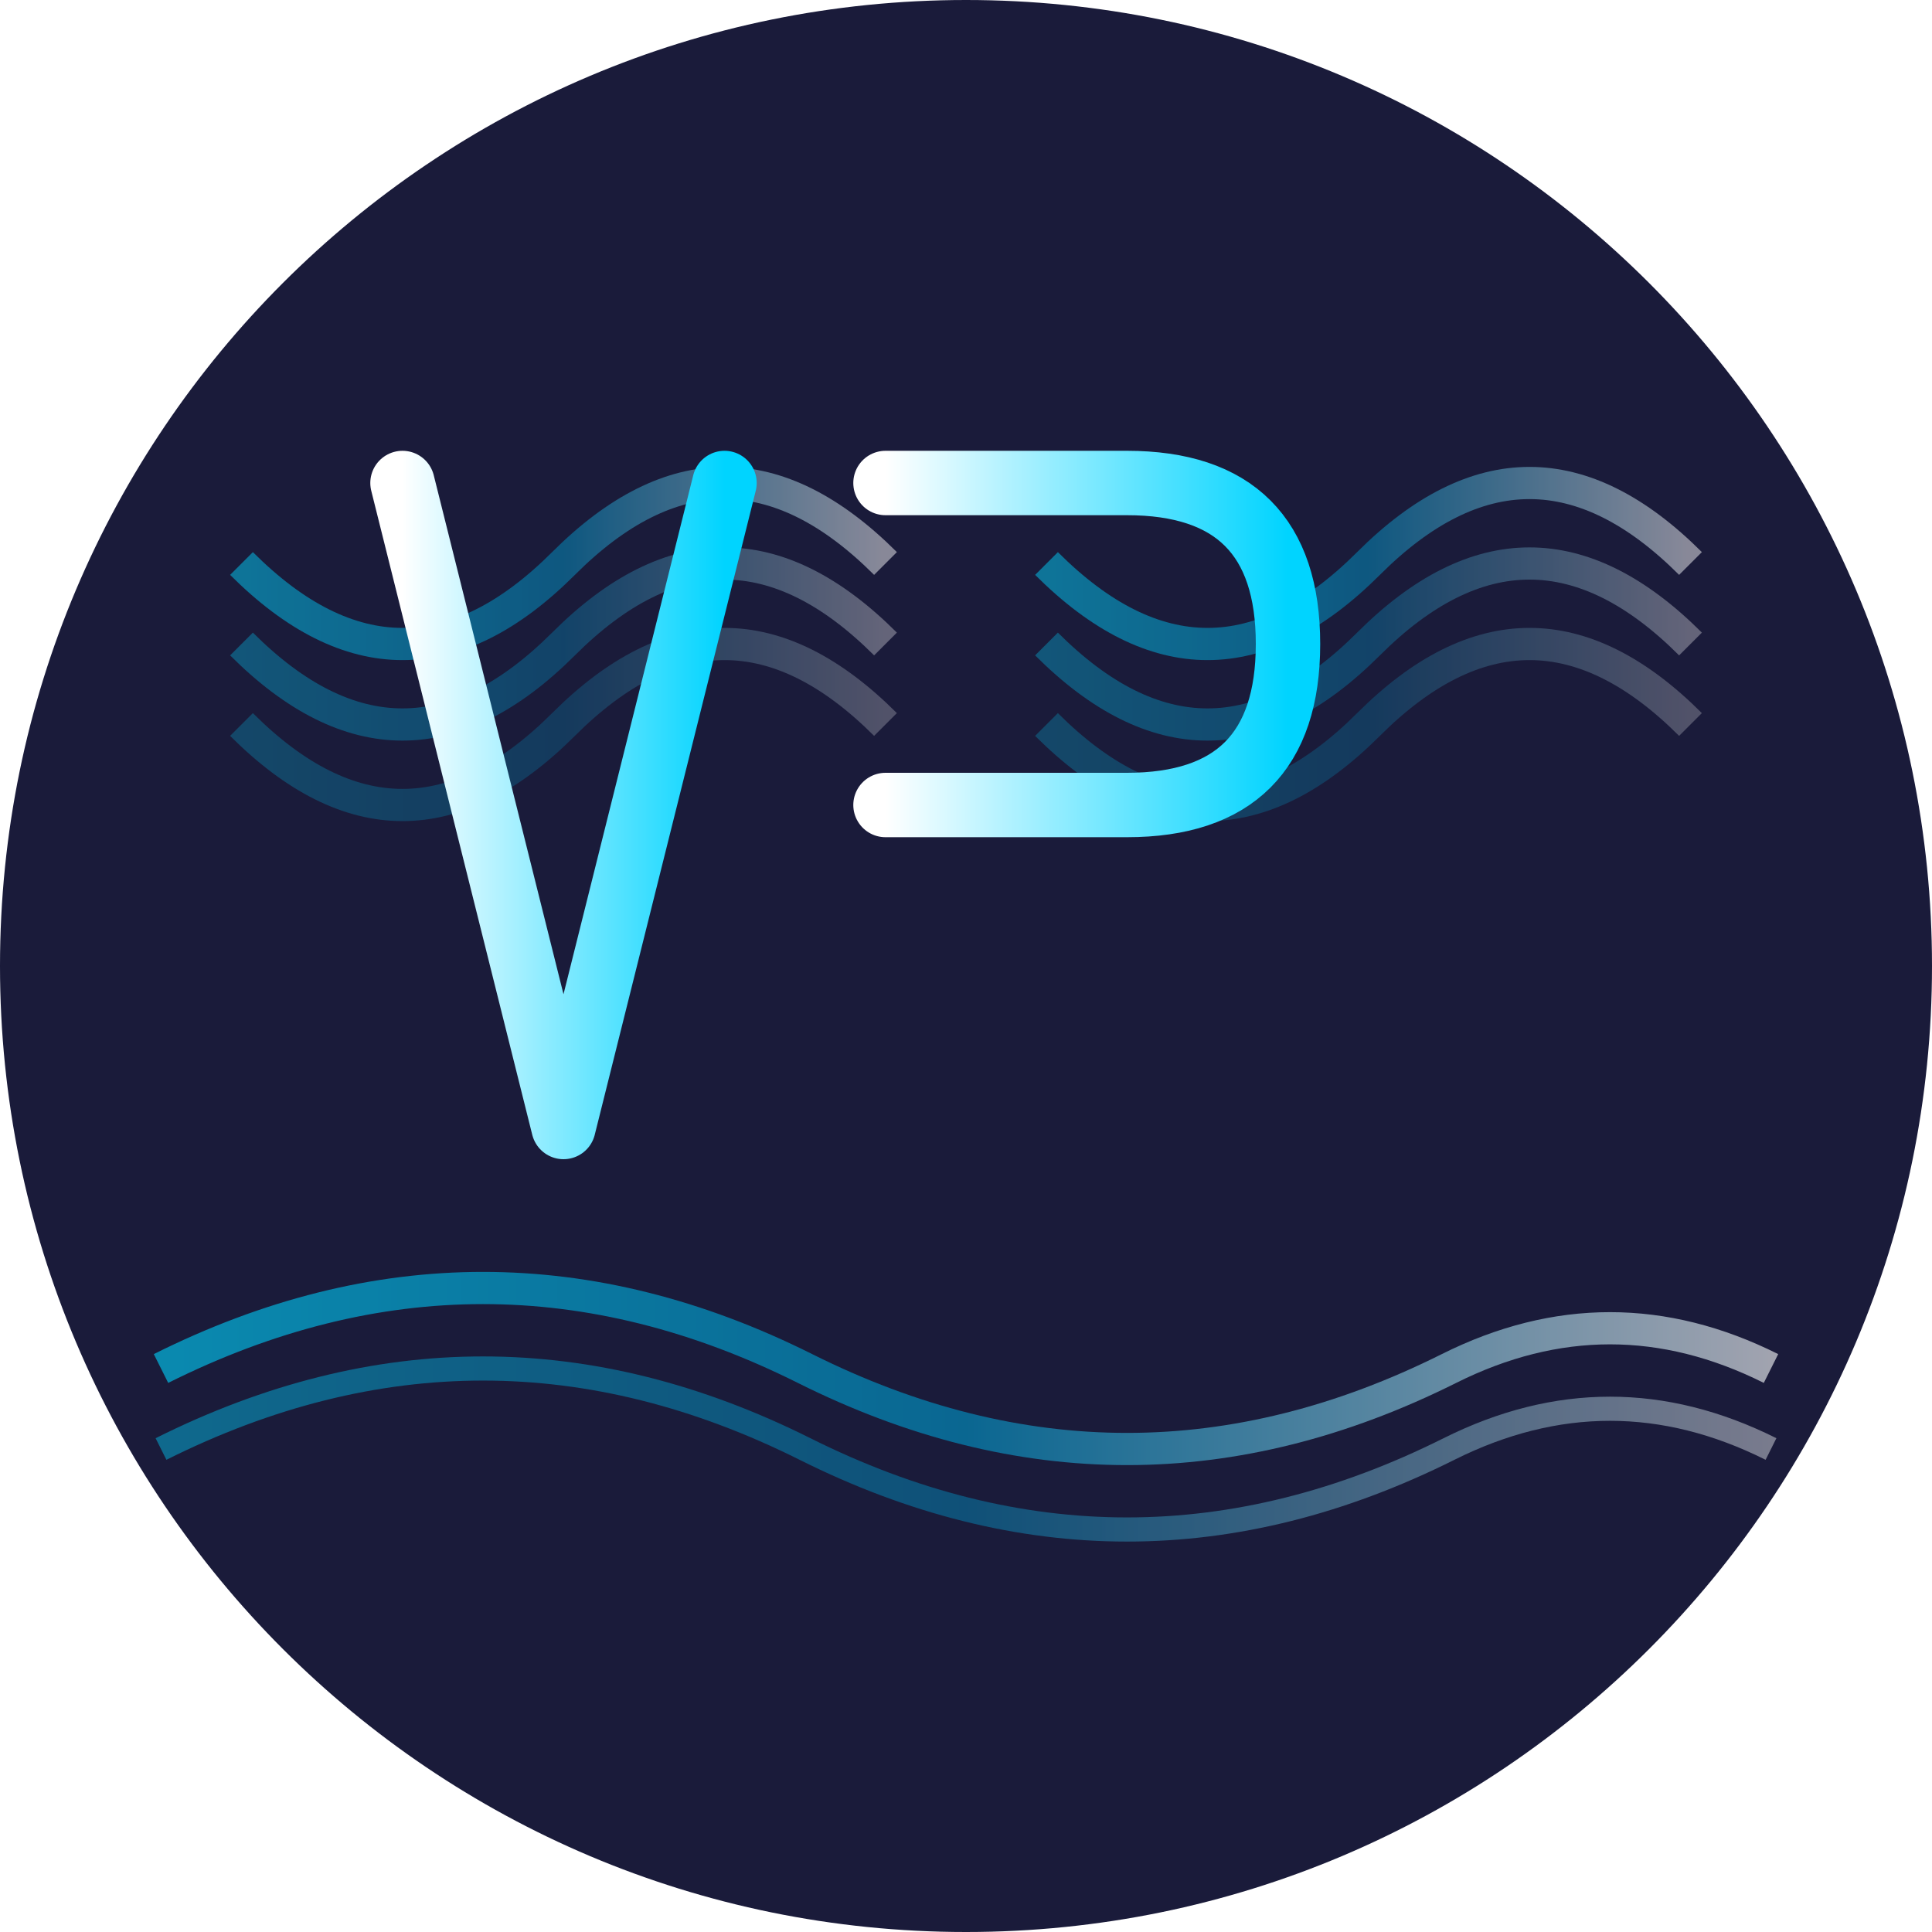
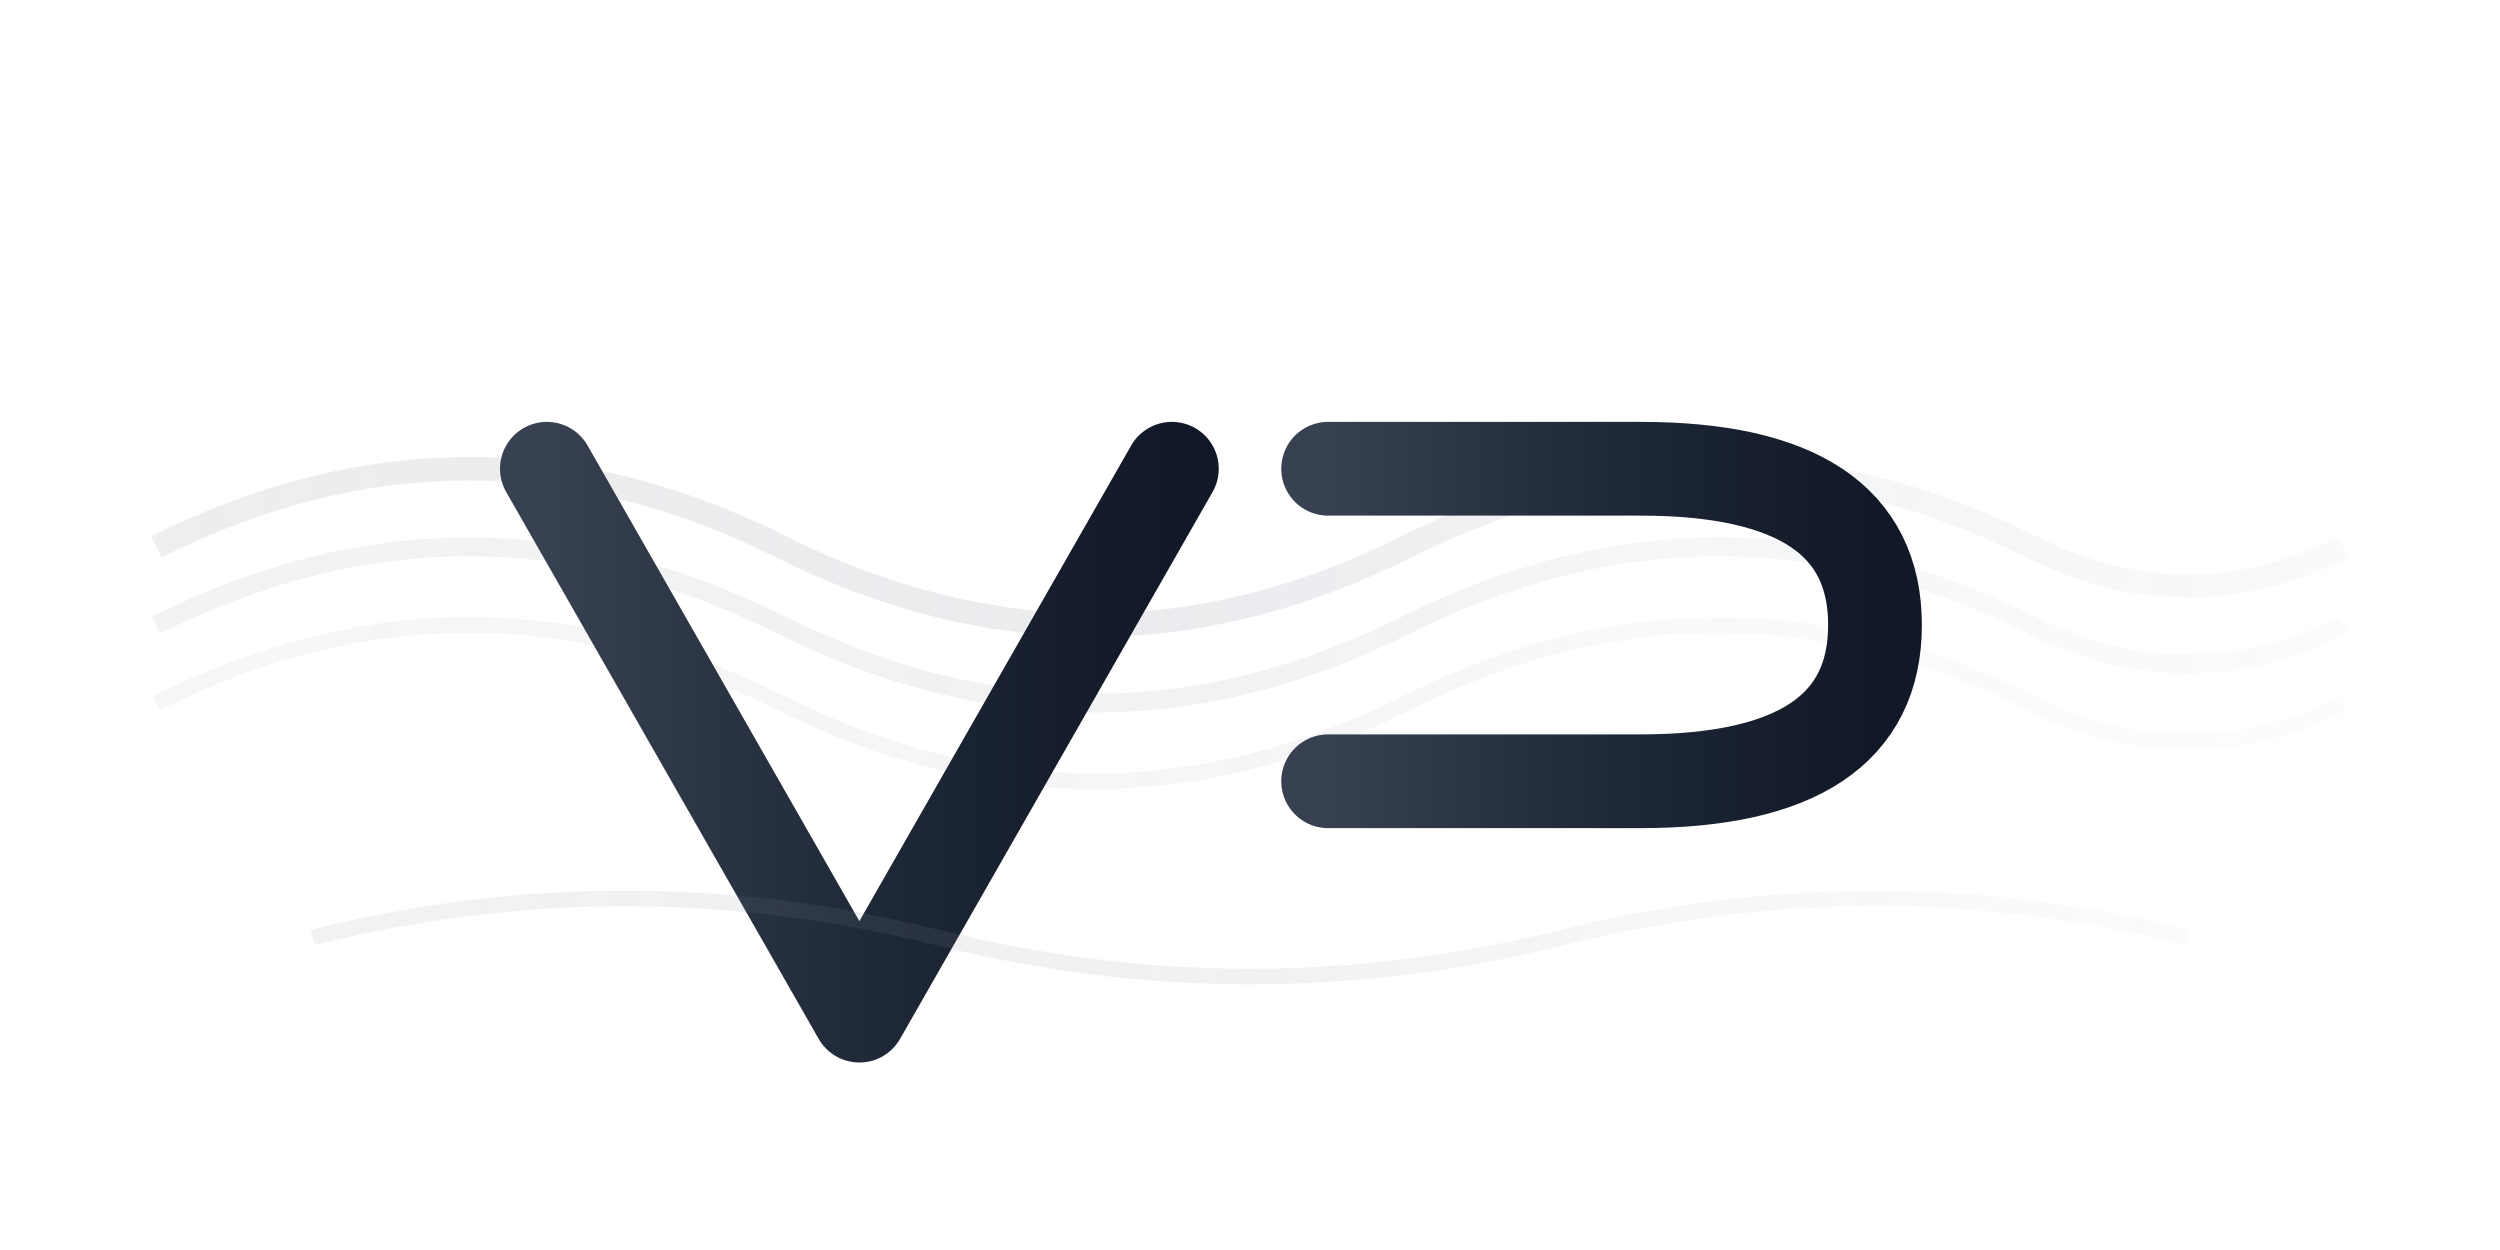
- <svg xmlns="http://www.w3.org/2000/svg" width="120" height="120" viewBox="0 0 120 120" fill="none">
-   <circle cx="60" cy="60" r="60" fill="#1a1b3a" />
+ <svg xmlns="http://www.w3.org/2000/svg" width="160" height="80" viewBox="0 0 160 80" fill="none">
  <defs>
+     <linearGradient id="vpGradient" x1="0%" y1="0%" x2="100%" y2="0%">
+       <stop offset="0%" style="stop-color:#374151;stop-opacity:1" />
+       <stop offset="50%" style="stop-color:#1f2937;stop-opacity:1" />
+       <stop offset="100%" style="stop-color:#111827;stop-opacity:1" />
+     </linearGradient>
    <linearGradient id="waveGradient" x1="0%" y1="0%" x2="100%" y2="0%">
-       <stop offset="0%" style="stop-color:#00d4ff;stop-opacity:1" />
-       <stop offset="50%" style="stop-color:#0099cc;stop-opacity:1" />
-       <stop offset="100%" style="stop-color:#ffffff;stop-opacity:1" />
-     </linearGradient>
-     <linearGradient id="textGradient" x1="0%" y1="0%" x2="100%" y2="0%">
-       <stop offset="0%" style="stop-color:#ffffff;stop-opacity:1" />
-       <stop offset="100%" style="stop-color:#00d4ff;stop-opacity:1" />
+       <stop offset="0%" style="stop-color:#6b7280;stop-opacity:0.3" />
+       <stop offset="50%" style="stop-color:#9ca3af;stop-opacity:0.5" />
+       <stop offset="100%" style="stop-color:#d1d5db;stop-opacity:0.3" />
    </linearGradient>
  </defs>
-   <g opacity="0.8">
-     <path d="M15 35 Q25 45 35 35 Q45 25 55 35" stroke="url(#waveGradient)" stroke-width="2" fill="none" opacity="0.6" />
-     <path d="M15 40 Q25 50 35 40 Q45 30 55 40" stroke="url(#waveGradient)" stroke-width="2" fill="none" opacity="0.4" />
-     <path d="M15 45 Q25 55 35 45 Q45 35 55 45" stroke="url(#waveGradient)" stroke-width="2" fill="none" opacity="0.3" />
-     <path d="M65 35 Q75 45 85 35 Q95 25 105 35" stroke="url(#waveGradient)" stroke-width="2" fill="none" opacity="0.6" />
-     <path d="M65 40 Q75 50 85 40 Q95 30 105 40" stroke="url(#waveGradient)" stroke-width="2" fill="none" opacity="0.4" />
-     <path d="M65 45 Q75 55 85 45 Q95 35 105 45" stroke="url(#waveGradient)" stroke-width="2" fill="none" opacity="0.3" />
+   <g opacity="0.4">
+     <path d="M10 35 Q30 25 50 35 Q70 45 90 35 Q110 25 130 35 Q140 40 150 35" stroke="url(#waveGradient)" stroke-width="1.5" fill="none" />
+     <path d="M10 40 Q30 30 50 40 Q70 50 90 40 Q110 30 130 40 Q140 45 150 40" stroke="url(#waveGradient)" stroke-width="1.2" fill="none" opacity="0.7" />
+     <path d="M10 45 Q30 35 50 45 Q70 55 90 45 Q110 35 130 45 Q140 50 150 45" stroke="url(#waveGradient)" stroke-width="1" fill="none" opacity="0.5" />
  </g>
-   <g>
-     <path d="M25 30 L35 70 L45 30" stroke="url(#textGradient)" stroke-width="4" fill="none" stroke-linecap="round" stroke-linejoin="round" />
-     <g>
-       <path d="M55 30 L55 70" stroke="url(#textGradient)" stroke-width="4" fill="none" stroke-linecap="round" />
-       <path d="M55 30 L70 30 Q80 30 80 40 Q80 50 70 50 L55 50" stroke="url(#textGradient)" stroke-width="4" fill="none" stroke-linecap="round" stroke-linejoin="round" />
+   <g transform="translate(20, 15)">
+     <path d="M15 15 L35 50 L55 15" stroke="url(#vpGradient)" stroke-width="6" fill="none" stroke-linecap="round" stroke-linejoin="round" />
+     <g transform="translate(65, 0)">
+       <path d="M0 15 L0 50" stroke="url(#vpGradient)" stroke-width="6" fill="none" stroke-linecap="round" />
+       <path d="M0 15 L20 15 Q35 15 35 25 Q35 35 20 35 L0 35" stroke="url(#vpGradient)" stroke-width="6" fill="none" stroke-linecap="round" stroke-linejoin="round" />
    </g>
  </g>
-   <g opacity="0.6">
-     <path d="M10 85 Q30 75 50 85 Q70 95 90 85 Q100 80 110 85" stroke="url(#waveGradient)" stroke-width="2" fill="none" />
-     <path d="M10 90 Q30 80 50 90 Q70 100 90 90 Q100 85 110 90" stroke="url(#waveGradient)" stroke-width="1.5" fill="none" opacity="0.7" />
+   <g opacity="0.3">
+     <path d="M20 60 Q40 55 60 60 Q80 65 100 60 Q120 55 140 60" stroke="url(#waveGradient)" stroke-width="1" fill="none" />
  </g>
</svg>
